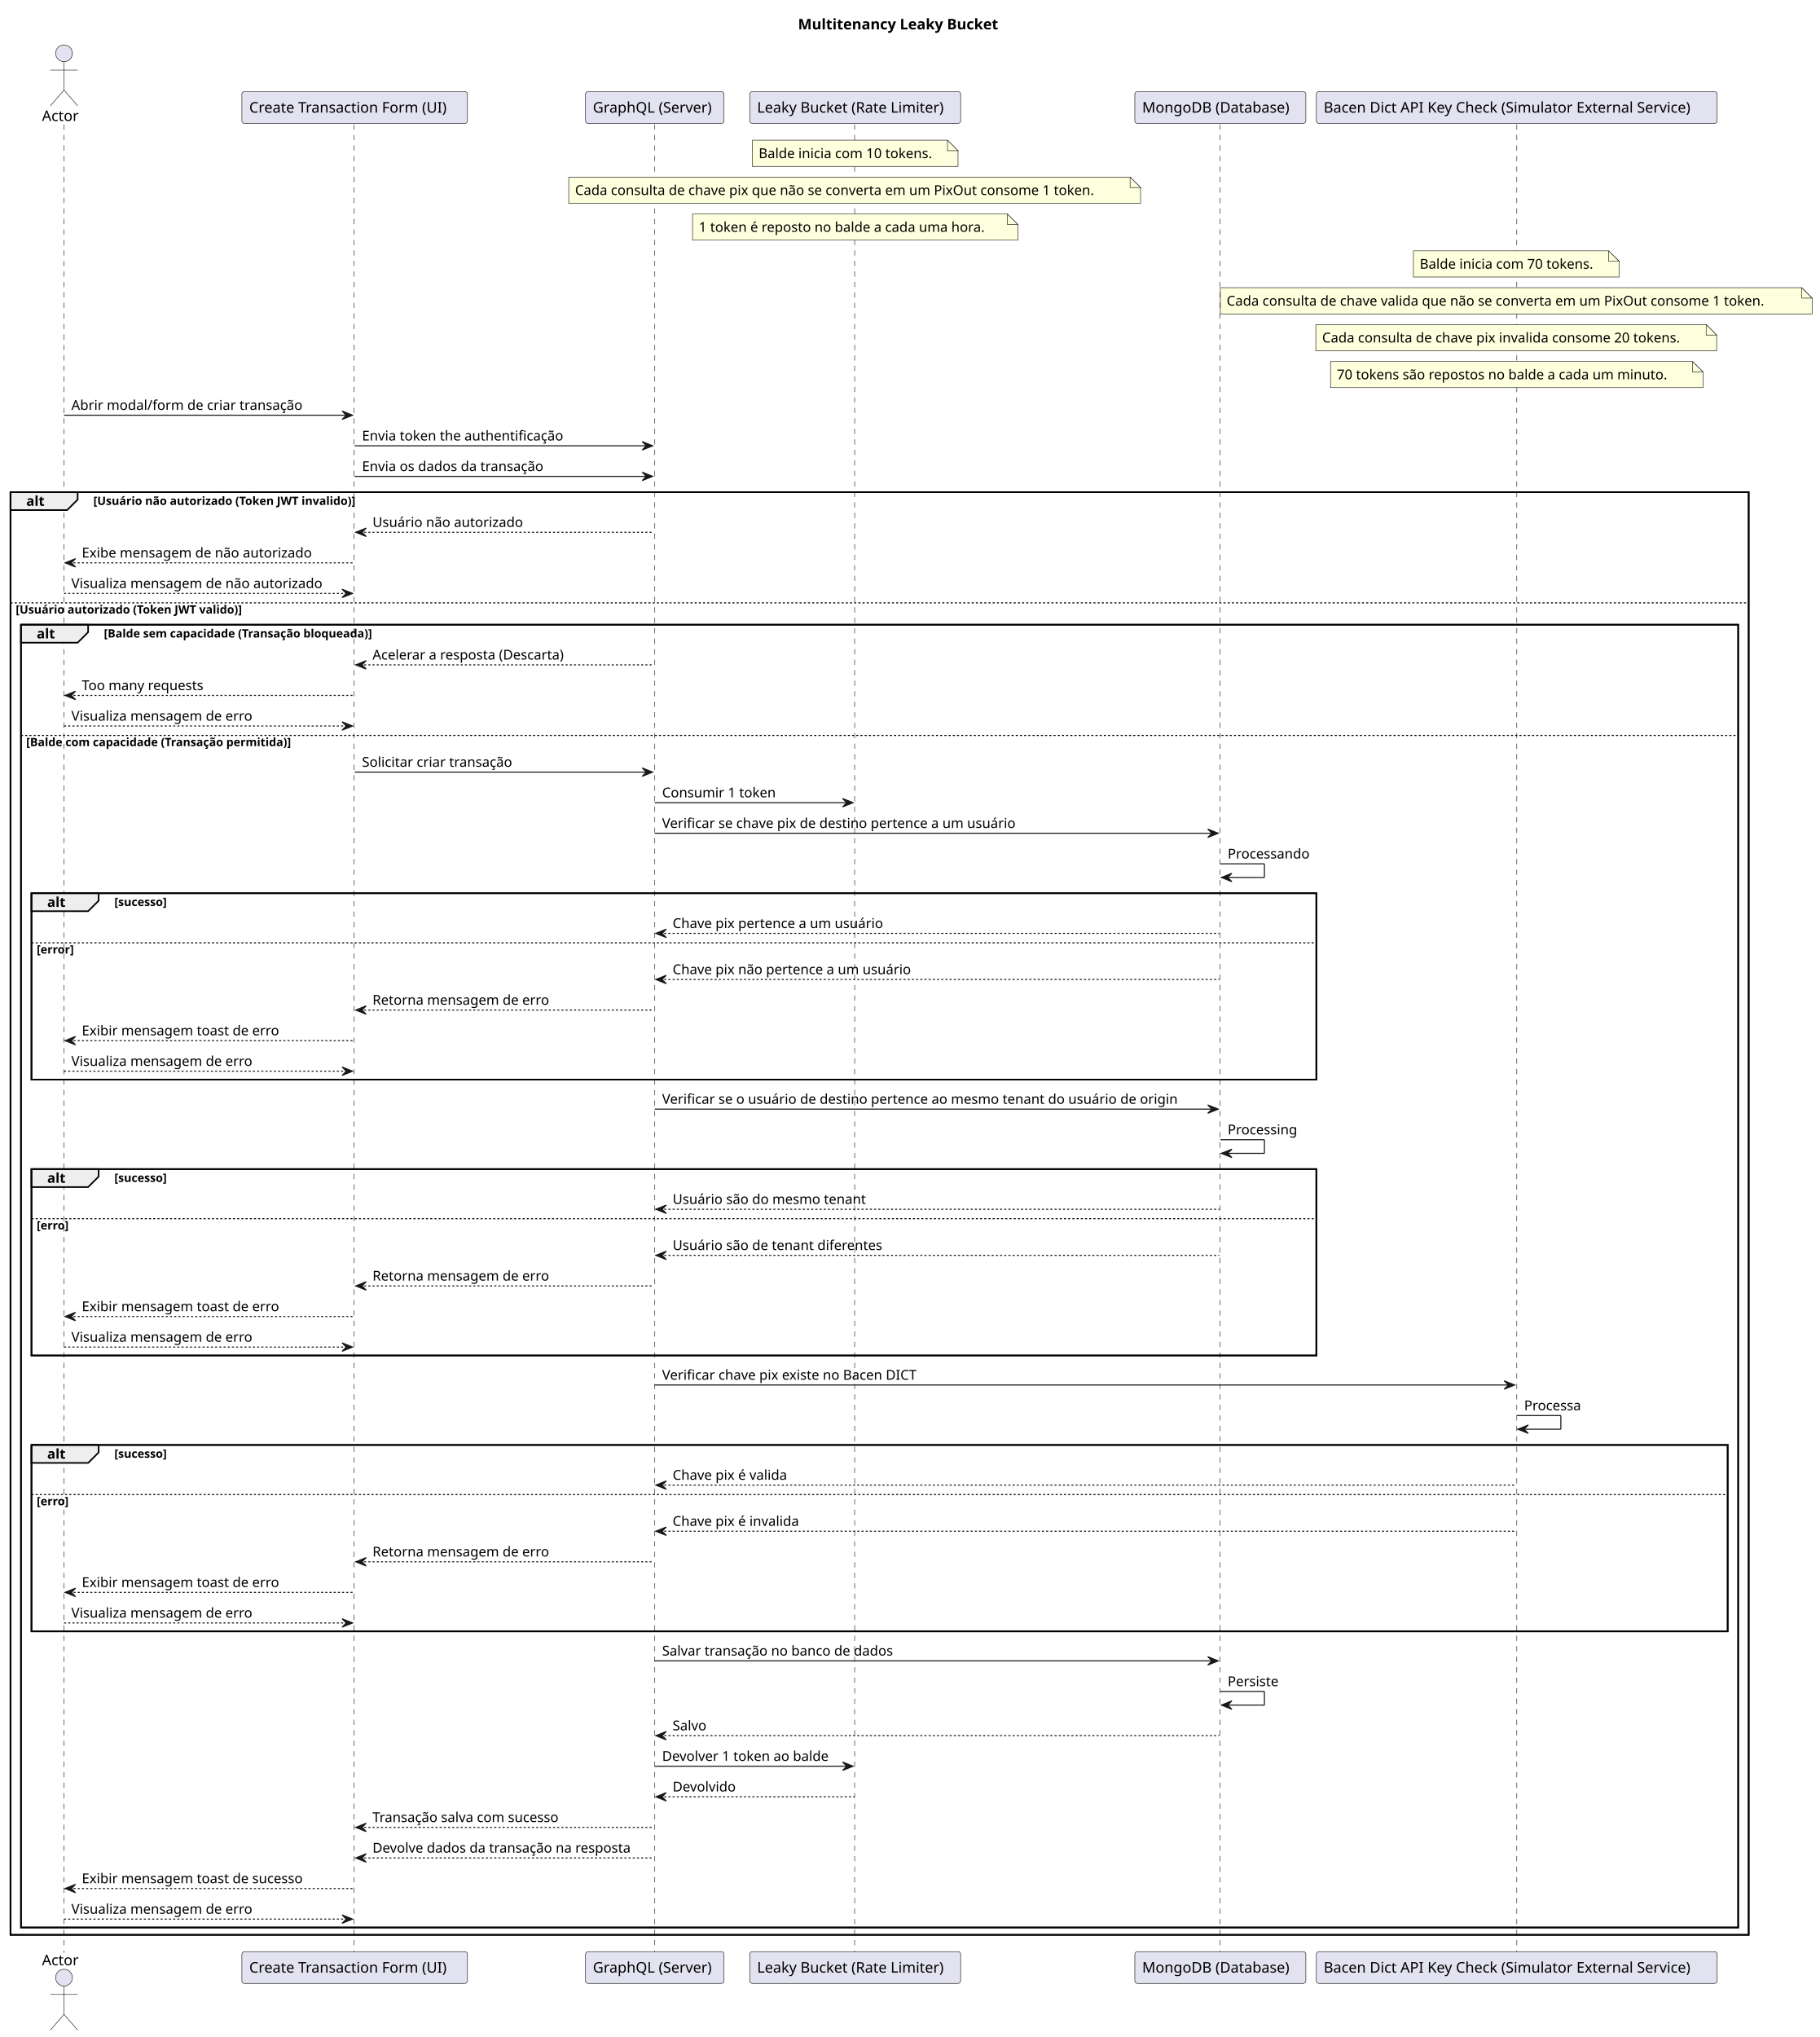
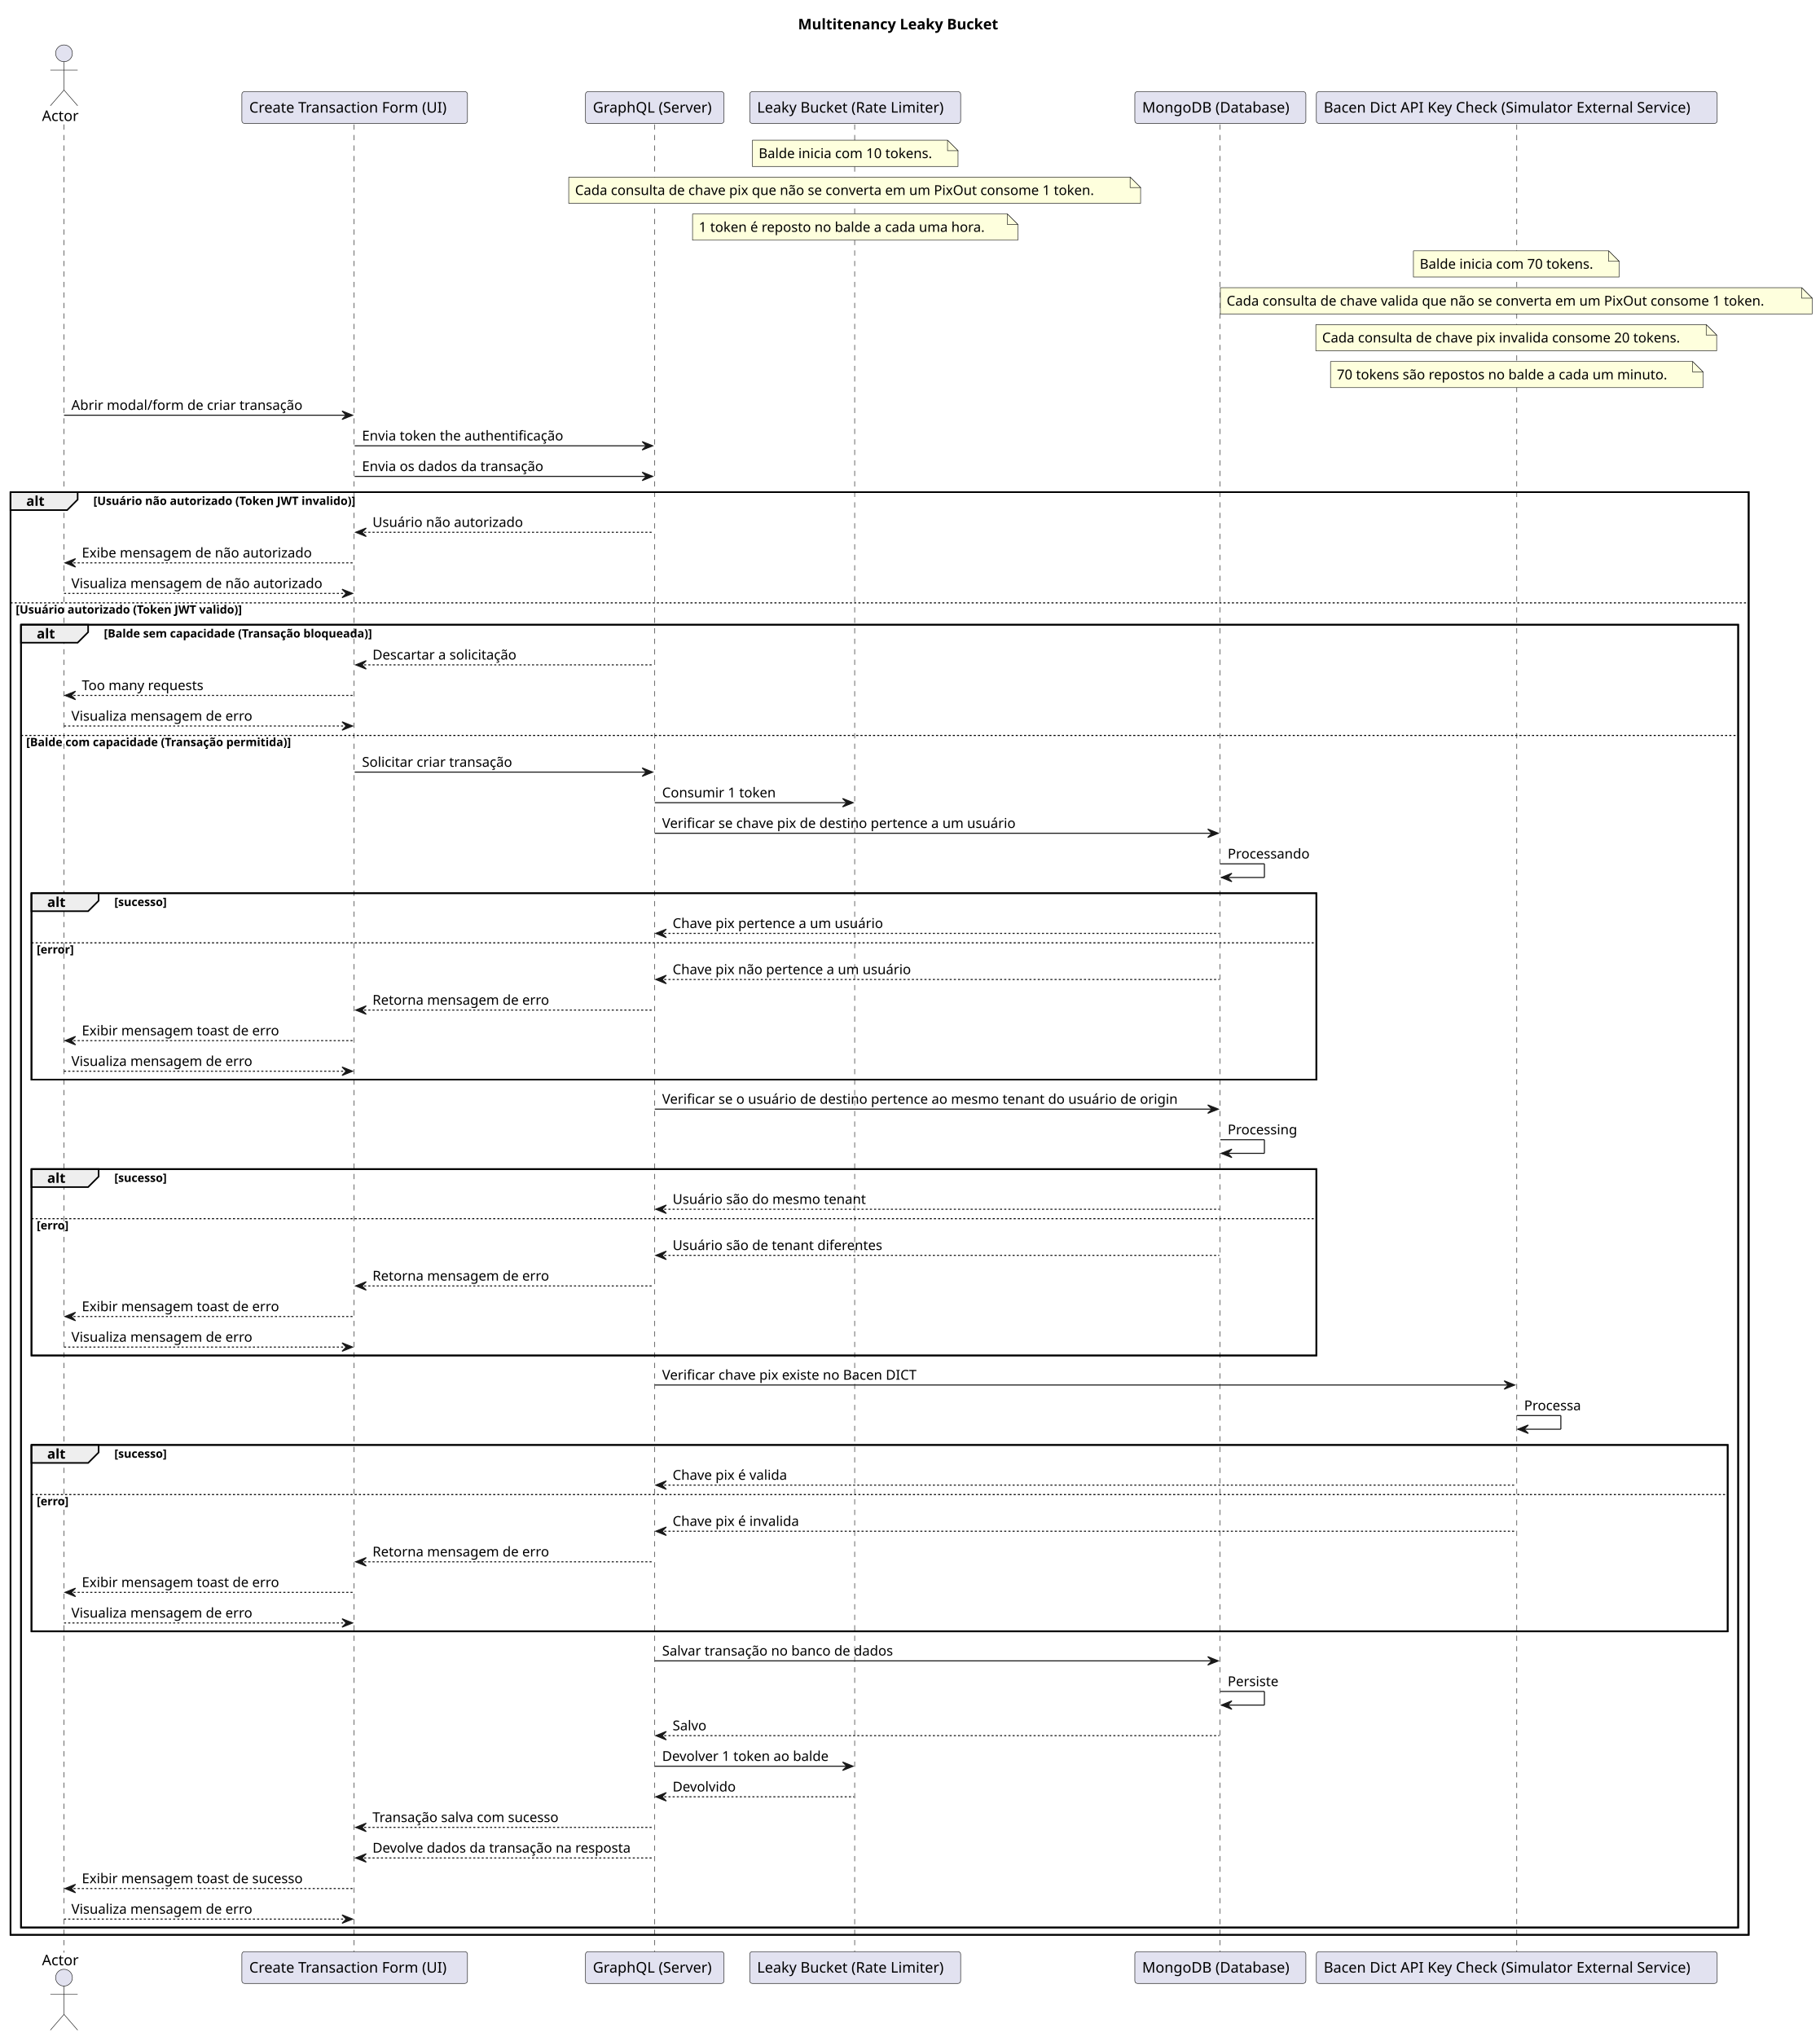
<svg xmlns="http://www.w3.org/2000/svg" contentStyleType="text/css" height="1941px" preserveAspectRatio="none" style="width:1734px;height:1941px;background:#FFFFFF;" version="1.1" viewBox="0 0 1734 1941" width="1734px" zoomAndPan="magnify">
  <defs />
  <g>
    <text fill="#000000" font-family="sans-serif" font-size="14" font-weight="bold" lengthAdjust="spacing" textLength="210" x="760.5" y="27.995">Multitenancy Leaky Bucket</text>
    <rect fill="none" height="1374.734" style="stroke:#000000;stroke-width:1.5;" width="1656.5" x="10" y="468.922" />
    <rect fill="none" height="1241.398" style="stroke:#000000;stroke-width:1.5;" width="1636.5" x="20" y="595.258" />
    <rect fill="none" height="177.602" style="stroke:#000000;stroke-width:1.5;" width="1224.5" x="30" y="851.125" />
    <rect fill="none" height="177.602" style="stroke:#000000;stroke-width:1.5;" width="1224.5" x="30" y="1113.992" />
    <rect fill="none" height="177.602" style="stroke:#000000;stroke-width:1.5;" width="1616.5" x="30" y="1376.859" />
    <line style="stroke:#181818;stroke-width:0.5;stroke-dasharray:5.0,5.0;" x1="61" x2="61" y1="118.594" y2="1860.656" />
    <line style="stroke:#181818;stroke-width:0.5;stroke-dasharray:5.0,5.0;" x1="337.5" x2="337.5" y1="118.594" y2="1860.656" />
    <line style="stroke:#181818;stroke-width:0.5;stroke-dasharray:5.0,5.0;" x1="624" x2="624" y1="118.594" y2="1860.656" />
    <line style="stroke:#181818;stroke-width:0.5;stroke-dasharray:5.0,5.0;" x1="814.5" x2="814.5" y1="118.594" y2="1860.656" />
    <line style="stroke:#181818;stroke-width:0.5;stroke-dasharray:5.0,5.0;" x1="1162.5" x2="1162.5" y1="118.594" y2="1860.656" />
    <line style="stroke:#181818;stroke-width:0.5;stroke-dasharray:5.0,5.0;" x1="1445.5" x2="1445.5" y1="118.594" y2="1860.656" />
    <text fill="#000000" font-family="sans-serif" font-size="14" lengthAdjust="spacing" textLength="36" x="40" y="115.292">Actor</text>
    <ellipse cx="61" cy="50.797" fill="#E2E2F0" rx="8" ry="8" style="stroke:#181818;stroke-width:0.5;" />
    <path d="M61,58.797 L61,85.797 M48,66.797 L74,66.797 M61,85.797 L48,100.797 M61,85.797 L74,100.797 " fill="none" style="stroke:#181818;stroke-width:0.5;" />
    <text fill="#000000" font-family="sans-serif" font-size="14" lengthAdjust="spacing" textLength="36" x="40" y="1872.651">Actor</text>
    <ellipse cx="61" cy="1884.453" fill="#E2E2F0" rx="8" ry="8" style="stroke:#181818;stroke-width:0.5;" />
    <path d="M61,1892.453 L61,1919.453 M48,1900.453 L74,1900.453 M61,1919.453 L48,1934.453 M61,1919.453 L74,1934.453 " fill="none" style="stroke:#181818;stroke-width:0.5;" />
    <rect fill="#E2E2F0" height="30.297" rx="2.5" ry="2.5" style="stroke:#181818;stroke-width:0.5;" width="215" x="230.5" y="87.297" />
    <text fill="#000000" font-family="sans-serif" font-size="14" lengthAdjust="spacing" textLength="197" x="237.5" y="107.292">Create Transaction Form (UI)</text>
    <rect fill="#E2E2F0" height="30.297" rx="2.5" ry="2.5" style="stroke:#181818;stroke-width:0.5;" width="215" x="230.5" y="1859.656" />
    <text fill="#000000" font-family="sans-serif" font-size="14" lengthAdjust="spacing" textLength="197" x="237.5" y="1879.651">Create Transaction Form (UI)</text>
    <rect fill="#E2E2F0" height="30.297" rx="2.5" ry="2.5" style="stroke:#181818;stroke-width:0.5;" width="132" x="558" y="87.297" />
    <text fill="#000000" font-family="sans-serif" font-size="14" lengthAdjust="spacing" textLength="118" x="565" y="107.292">GraphQL (Server)</text>
    <rect fill="#E2E2F0" height="30.297" rx="2.5" ry="2.5" style="stroke:#181818;stroke-width:0.5;" width="132" x="558" y="1859.656" />
    <text fill="#000000" font-family="sans-serif" font-size="14" lengthAdjust="spacing" textLength="118" x="565" y="1879.651">GraphQL (Server)</text>
    <rect fill="#E2E2F0" height="30.297" rx="2.5" ry="2.5" style="stroke:#181818;stroke-width:0.5;" width="201" x="714.5" y="87.297" />
    <text fill="#000000" font-family="sans-serif" font-size="14" lengthAdjust="spacing" textLength="187" x="721.5" y="107.292">Leaky Bucket (Rate Limiter)</text>
    <rect fill="#E2E2F0" height="30.297" rx="2.5" ry="2.5" style="stroke:#181818;stroke-width:0.5;" width="201" x="714.5" y="1859.656" />
    <text fill="#000000" font-family="sans-serif" font-size="14" lengthAdjust="spacing" textLength="187" x="721.5" y="1879.651">Leaky Bucket (Rate Limiter)</text>
    <rect fill="#E2E2F0" height="30.297" rx="2.5" ry="2.5" style="stroke:#181818;stroke-width:0.5;" width="163" x="1081.5" y="87.297" />
    <text fill="#000000" font-family="sans-serif" font-size="14" lengthAdjust="spacing" textLength="149" x="1088.5" y="107.292">MongoDB (Database)</text>
    <rect fill="#E2E2F0" height="30.297" rx="2.5" ry="2.5" style="stroke:#181818;stroke-width:0.5;" width="163" x="1081.5" y="1859.656" />
    <text fill="#000000" font-family="sans-serif" font-size="14" lengthAdjust="spacing" textLength="149" x="1088.5" y="1879.651">MongoDB (Database)</text>
    <rect fill="#E2E2F0" height="30.297" rx="2.5" ry="2.5" style="stroke:#181818;stroke-width:0.5;" width="382" x="1254.5" y="87.297" />
    <text fill="#000000" font-family="sans-serif" font-size="14" lengthAdjust="spacing" textLength="368" x="1261.5" y="107.292">Bacen Dict API Key Check (Simulator External Service)</text>
    <rect fill="#E2E2F0" height="30.297" rx="2.5" ry="2.5" style="stroke:#181818;stroke-width:0.5;" width="382" x="1254.5" y="1859.656" />
    <text fill="#000000" font-family="sans-serif" font-size="14" lengthAdjust="spacing" textLength="368" x="1261.5" y="1879.651">Bacen Dict API Key Check (Simulator External Service)</text>
    <path d="M717,133.594 L717,158.594 L913,158.594 L913,143.594 L903,133.594 L717,133.594 " fill="#FEFFDD" style="stroke:#181818;stroke-width:0.5;" />
    <path d="M903,133.594 L903,143.594 L913,143.594 L903,133.594 " fill="#FEFFDD" style="stroke:#181818;stroke-width:0.5;" />
    <text fill="#000000" font-family="sans-serif" font-size="13" lengthAdjust="spacing" textLength="175" x="723" y="150.661">Balde inicia com 10 tokens.</text>
    <path d="M542,168.727 L542,193.727 L1087,193.727 L1087,178.727 L1077,168.727 L542,168.727 " fill="#FEFFDD" style="stroke:#181818;stroke-width:0.5;" />
    <path d="M1077,168.727 L1077,178.727 L1087,178.727 L1077,168.727 " fill="#FEFFDD" style="stroke:#181818;stroke-width:0.5;" />
    <text fill="#000000" font-family="sans-serif" font-size="13" lengthAdjust="spacing" textLength="524" x="548" y="185.793">Cada consulta de chave pix que não se converta em um PixOut consome 1 token.</text>
    <path d="M660,203.859 L660,228.859 L970,228.859 L970,213.859 L960,203.859 L660,203.859 " fill="#FEFFDD" style="stroke:#181818;stroke-width:0.5;" />
    <path d="M960,203.859 L960,213.859 L970,213.859 L960,203.859 " fill="#FEFFDD" style="stroke:#181818;stroke-width:0.5;" />
    <text fill="#000000" font-family="sans-serif" font-size="13" lengthAdjust="spacing" textLength="289" x="666" y="220.926">1 token é reposto no balde a cada uma hora.</text>
    <path d="M1347,238.992 L1347,263.992 L1543,263.992 L1543,248.992 L1533,238.992 L1347,238.992 " fill="#FEFFDD" style="stroke:#181818;stroke-width:0.5;" />
    <path d="M1533,238.992 L1533,248.992 L1543,248.992 L1533,238.992 " fill="#FEFFDD" style="stroke:#181818;stroke-width:0.5;" />
    <text fill="#000000" font-family="sans-serif" font-size="13" lengthAdjust="spacing" textLength="175" x="1353" y="256.059">Balde inicia com 70 tokens.</text>
    <path d="M1163,274.125 L1163,299.125 L1727,299.125 L1727,284.125 L1717,274.125 L1163,274.125 " fill="#FEFFDD" style="stroke:#181818;stroke-width:0.5;" />
    <path d="M1717,274.125 L1717,284.125 L1727,284.125 L1717,274.125 " fill="#FEFFDD" style="stroke:#181818;stroke-width:0.5;" />
    <text fill="#000000" font-family="sans-serif" font-size="13" lengthAdjust="spacing" textLength="543" x="1169" y="291.192">Cada consulta de chave valida que não se converta em um PixOut consome 1 token.</text>
    <path d="M1254,309.258 L1254,334.258 L1636,334.258 L1636,319.258 L1626,309.258 L1254,309.258 " fill="#FEFFDD" style="stroke:#181818;stroke-width:0.5;" />
    <path d="M1626,309.258 L1626,319.258 L1636,319.258 L1626,309.258 " fill="#FEFFDD" style="stroke:#181818;stroke-width:0.5;" />
    <text fill="#000000" font-family="sans-serif" font-size="13" lengthAdjust="spacing" textLength="361" x="1260" y="326.325">Cada consulta de chave pix invalida consome 20 tokens.</text>
    <path d="M1268,344.391 L1268,369.391 L1623,369.391 L1623,354.391 L1613,344.391 L1268,344.391 " fill="#FEFFDD" style="stroke:#181818;stroke-width:0.5;" />
    <path d="M1613,344.391 L1613,354.391 L1623,354.391 L1613,344.391 " fill="#FEFFDD" style="stroke:#181818;stroke-width:0.5;" />
    <text fill="#000000" font-family="sans-serif" font-size="13" lengthAdjust="spacing" textLength="334" x="1274" y="361.457">70 tokens são repostos no balde a cada um minuto.</text>
    <polygon fill="#181818" points="326,391.656,336,395.656,326,399.656,330,395.656" style="stroke:#181818;stroke-width:1.0;" />
    <line style="stroke:#181818;stroke-width:1.0;" x1="61" x2="332" y1="395.656" y2="395.656" />
    <text fill="#000000" font-family="sans-serif" font-size="13" lengthAdjust="spacing" textLength="228" x="68" y="390.59">Abrir modal/form de criar transação</text>
    <polygon fill="#181818" points="612,420.789,622,424.789,612,428.789,616,424.789" style="stroke:#181818;stroke-width:1.0;" />
    <line style="stroke:#181818;stroke-width:1.0;" x1="338" x2="618" y1="424.789" y2="424.789" />
    <text fill="#000000" font-family="sans-serif" font-size="13" lengthAdjust="spacing" textLength="201" x="345" y="419.723">Envia token the authentificação</text>
    <polygon fill="#181818" points="612,449.922,622,453.922,612,457.922,616,453.922" style="stroke:#181818;stroke-width:1.0;" />
    <line style="stroke:#181818;stroke-width:1.0;" x1="338" x2="618" y1="453.922" y2="453.922" />
    <text fill="#000000" font-family="sans-serif" font-size="13" lengthAdjust="spacing" textLength="184" x="345" y="448.856">Envia os dados da transação</text>
    <path d="M10,468.922 L74,468.922 L74,476.055 L64,486.055 L10,486.055 L10,468.922 " fill="#EEEEEE" style="stroke:#000000;stroke-width:1.5;" />
    <rect fill="none" height="1374.734" style="stroke:#000000;stroke-width:1.5;" width="1656.5" x="10" y="468.922" />
    <text fill="#000000" font-family="sans-serif" font-size="13" font-weight="bold" lengthAdjust="spacing" textLength="19" x="25" y="481.989">alt</text>
    <text fill="#000000" font-family="sans-serif" font-size="11" font-weight="bold" lengthAdjust="spacing" textLength="297" x="89" y="481.132">[Usuário não autorizado (Token JWT invalido)]</text>
    <polygon fill="#181818" points="349,503.188,339,507.188,349,511.188,345,507.188" style="stroke:#181818;stroke-width:1.0;" />
    <line style="stroke:#181818;stroke-width:1.0;stroke-dasharray:2.0,2.0;" x1="343" x2="623" y1="507.188" y2="507.188" />
    <text fill="#000000" font-family="sans-serif" font-size="13" lengthAdjust="spacing" textLength="149" x="355" y="502.122">Usuário não autorizado</text>
    <polygon fill="#181818" points="72,532.32,62,536.32,72,540.32,68,536.32" style="stroke:#181818;stroke-width:1.0;" />
    <line style="stroke:#181818;stroke-width:1.0;stroke-dasharray:2.0,2.0;" x1="66" x2="337" y1="536.32" y2="536.32" />
    <text fill="#000000" font-family="sans-serif" font-size="13" lengthAdjust="spacing" textLength="231" x="78" y="531.254">Exibe mensagem de não autorizado</text>
    <polygon fill="#181818" points="326,561.453,336,565.453,326,569.453,330,565.453" style="stroke:#181818;stroke-width:1.0;" />
    <line style="stroke:#181818;stroke-width:1.0;stroke-dasharray:2.0,2.0;" x1="61" x2="332" y1="565.453" y2="565.453" />
    <text fill="#000000" font-family="sans-serif" font-size="13" lengthAdjust="spacing" textLength="253" x="68" y="560.387">Visualiza mensagem de não autorizado</text>
    <line style="stroke:#000000;stroke-width:1.0;stroke-dasharray:2.0,2.0;" x1="10" x2="1666.5" y1="574.453" y2="574.453" />
    <text fill="#000000" font-family="sans-serif" font-size="11" font-weight="bold" lengthAdjust="spacing" textLength="257" x="15" y="584.664">[Usuário autorizado (Token JWT valido)]</text>
    <path d="M20,595.258 L84,595.258 L84,602.391 L74,612.391 L20,612.391 L20,595.258 " fill="#EEEEEE" style="stroke:#000000;stroke-width:1.5;" />
    <rect fill="none" height="1241.398" style="stroke:#000000;stroke-width:1.5;" width="1636.5" x="20" y="595.258" />
    <text fill="#000000" font-family="sans-serif" font-size="13" font-weight="bold" lengthAdjust="spacing" textLength="19" x="35" y="608.325">alt</text>
    <text fill="#000000" font-family="sans-serif" font-size="11" font-weight="bold" lengthAdjust="spacing" textLength="308" x="99" y="607.468">[Balde sem capacidade (Transação bloqueada)]</text>
    <polygon fill="#181818" points="349,629.523,339,633.523,349,637.523,345,633.523" style="stroke:#181818;stroke-width:1.0;" />
    <line style="stroke:#181818;stroke-width:1.0;stroke-dasharray:2.0,2.0;" x1="343" x2="623" y1="633.523" y2="633.523" />
-     <text fill="#000000" font-family="sans-serif" font-size="13" lengthAdjust="spacing" textLength="197" x="355" y="628.457">Acelerar a resposta (Descarta)</text>
+     <text fill="#000000" font-family="sans-serif" font-size="13" lengthAdjust="spacing" textLength="146" x="355" y="628.457">Descartar a solicitação</text>
    <polygon fill="#181818" points="72,658.656,62,662.656,72,666.656,68,662.656" style="stroke:#181818;stroke-width:1.0;" />
    <line style="stroke:#181818;stroke-width:1.0;stroke-dasharray:2.0,2.0;" x1="66" x2="337" y1="662.656" y2="662.656" />
    <text fill="#000000" font-family="sans-serif" font-size="13" lengthAdjust="spacing" textLength="123" x="78" y="657.59">Too many requests</text>
    <polygon fill="#181818" points="326,687.789,336,691.789,326,695.789,330,691.789" style="stroke:#181818;stroke-width:1.0;" />
    <line style="stroke:#181818;stroke-width:1.0;stroke-dasharray:2.0,2.0;" x1="61" x2="332" y1="691.789" y2="691.789" />
    <text fill="#000000" font-family="sans-serif" font-size="13" lengthAdjust="spacing" textLength="183" x="68" y="686.723">Visualiza mensagem de erro</text>
    <line style="stroke:#000000;stroke-width:1.0;stroke-dasharray:2.0,2.0;" x1="20" x2="1656.5" y1="700.789" y2="700.789" />
    <text fill="#000000" font-family="sans-serif" font-size="11" font-weight="bold" lengthAdjust="spacing" textLength="301" x="25" y="711">[Balde com capacidade (Transação permitida)]</text>
    <polygon fill="#181818" points="612,731.727,622,735.727,612,739.727,616,735.727" style="stroke:#181818;stroke-width:1.0;" />
    <line style="stroke:#181818;stroke-width:1.0;" x1="338" x2="618" y1="735.727" y2="735.727" />
    <text fill="#000000" font-family="sans-serif" font-size="13" lengthAdjust="spacing" textLength="151" x="345" y="730.661">Solicitar criar transação</text>
    <polygon fill="#181818" points="803,760.859,813,764.859,803,768.859,807,764.859" style="stroke:#181818;stroke-width:1.0;" />
    <line style="stroke:#181818;stroke-width:1.0;" x1="624" x2="809" y1="764.859" y2="764.859" />
    <text fill="#000000" font-family="sans-serif" font-size="13" lengthAdjust="spacing" textLength="113" x="631" y="759.793">Consumir 1 token</text>
    <polygon fill="#181818" points="1151,789.992,1161,793.992,1151,797.992,1155,793.992" style="stroke:#181818;stroke-width:1.0;" />
    <line style="stroke:#181818;stroke-width:1.0;" x1="624" x2="1157" y1="793.992" y2="793.992" />
    <text fill="#000000" font-family="sans-serif" font-size="13" lengthAdjust="spacing" textLength="355" x="631" y="788.926">Verificar se chave pix de destino pertence a um usuário</text>
    <line style="stroke:#181818;stroke-width:1.0;" x1="1163" x2="1205" y1="823.125" y2="823.125" />
    <line style="stroke:#181818;stroke-width:1.0;" x1="1205" x2="1205" y1="823.125" y2="836.125" />
    <line style="stroke:#181818;stroke-width:1.0;" x1="1164" x2="1205" y1="836.125" y2="836.125" />
    <polygon fill="#181818" points="1174,832.125,1164,836.125,1174,840.125,1170,836.125" style="stroke:#181818;stroke-width:1.0;" />
    <text fill="#000000" font-family="sans-serif" font-size="13" lengthAdjust="spacing" textLength="82" x="1170" y="818.059">Processando</text>
    <path d="M30,851.125 L94,851.125 L94,858.258 L84,868.258 L30,868.258 L30,851.125 " fill="#EEEEEE" style="stroke:#000000;stroke-width:1.5;" />
    <rect fill="none" height="177.602" style="stroke:#000000;stroke-width:1.5;" width="1224.5" x="30" y="851.125" />
    <text fill="#000000" font-family="sans-serif" font-size="13" font-weight="bold" lengthAdjust="spacing" textLength="19" x="45" y="864.192">alt</text>
    <text fill="#000000" font-family="sans-serif" font-size="11" font-weight="bold" lengthAdjust="spacing" textLength="62" x="109" y="863.335">[sucesso]</text>
    <polygon fill="#181818" points="635,885.391,625,889.391,635,893.391,631,889.391" style="stroke:#181818;stroke-width:1.0;" />
    <line style="stroke:#181818;stroke-width:1.0;stroke-dasharray:2.0,2.0;" x1="629" x2="1162" y1="889.391" y2="889.391" />
    <text fill="#000000" font-family="sans-serif" font-size="13" lengthAdjust="spacing" textLength="211" x="641" y="884.325">Chave pix pertence a um usuário</text>
    <line style="stroke:#000000;stroke-width:1.0;stroke-dasharray:2.0,2.0;" x1="30" x2="1254.5" y1="898.391" y2="898.391" />
    <text fill="#000000" font-family="sans-serif" font-size="11" font-weight="bold" lengthAdjust="spacing" textLength="41" x="35" y="908.601">[error]</text>
    <polygon fill="#181818" points="635,929.328,625,933.328,635,937.328,631,933.328" style="stroke:#181818;stroke-width:1.0;" />
    <line style="stroke:#181818;stroke-width:1.0;stroke-dasharray:2.0,2.0;" x1="629" x2="1162" y1="933.328" y2="933.328" />
    <text fill="#000000" font-family="sans-serif" font-size="13" lengthAdjust="spacing" textLength="239" x="641" y="928.262">Chave pix não pertence a um usuário</text>
    <polygon fill="#181818" points="349,958.461,339,962.461,349,966.461,345,962.461" style="stroke:#181818;stroke-width:1.0;" />
    <line style="stroke:#181818;stroke-width:1.0;stroke-dasharray:2.0,2.0;" x1="343" x2="623" y1="962.461" y2="962.461" />
    <text fill="#000000" font-family="sans-serif" font-size="13" lengthAdjust="spacing" textLength="177" x="355" y="957.395">Retorna mensagem de erro</text>
    <polygon fill="#181818" points="72,987.594,62,991.594,72,995.594,68,991.594" style="stroke:#181818;stroke-width:1.0;" />
    <line style="stroke:#181818;stroke-width:1.0;stroke-dasharray:2.0,2.0;" x1="66" x2="337" y1="991.594" y2="991.594" />
    <text fill="#000000" font-family="sans-serif" font-size="13" lengthAdjust="spacing" textLength="198" x="78" y="986.528">Exibir mensagem toast de erro</text>
    <polygon fill="#181818" points="326,1016.727,336,1020.727,326,1024.727,330,1020.727" style="stroke:#181818;stroke-width:1.0;" />
    <line style="stroke:#181818;stroke-width:1.0;stroke-dasharray:2.0,2.0;" x1="61" x2="332" y1="1020.727" y2="1020.727" />
    <text fill="#000000" font-family="sans-serif" font-size="13" lengthAdjust="spacing" textLength="183" x="68" y="1015.661">Visualiza mensagem de erro</text>
    <polygon fill="#181818" points="1151,1052.859,1161,1056.859,1151,1060.859,1155,1056.859" style="stroke:#181818;stroke-width:1.0;" />
    <line style="stroke:#181818;stroke-width:1.0;" x1="624" x2="1157" y1="1056.859" y2="1056.859" />
    <text fill="#000000" font-family="sans-serif" font-size="13" lengthAdjust="spacing" textLength="515" x="631" y="1051.793">Verificar se o usuário de destino pertence ao mesmo tenant do usuário de origin</text>
    <line style="stroke:#181818;stroke-width:1.0;" x1="1163" x2="1205" y1="1085.992" y2="1085.992" />
    <line style="stroke:#181818;stroke-width:1.0;" x1="1205" x2="1205" y1="1085.992" y2="1098.992" />
    <line style="stroke:#181818;stroke-width:1.0;" x1="1164" x2="1205" y1="1098.992" y2="1098.992" />
    <polygon fill="#181818" points="1174,1094.992,1164,1098.992,1174,1102.992,1170,1098.992" style="stroke:#181818;stroke-width:1.0;" />
    <text fill="#000000" font-family="sans-serif" font-size="13" lengthAdjust="spacing" textLength="69" x="1170" y="1080.926">Processing</text>
    <path d="M30,1113.992 L94,1113.992 L94,1121.125 L84,1131.125 L30,1131.125 L30,1113.992 " fill="#EEEEEE" style="stroke:#000000;stroke-width:1.5;" />
    <rect fill="none" height="177.602" style="stroke:#000000;stroke-width:1.5;" width="1224.5" x="30" y="1113.992" />
    <text fill="#000000" font-family="sans-serif" font-size="13" font-weight="bold" lengthAdjust="spacing" textLength="19" x="45" y="1127.059">alt</text>
    <text fill="#000000" font-family="sans-serif" font-size="11" font-weight="bold" lengthAdjust="spacing" textLength="62" x="109" y="1126.203">[sucesso]</text>
    <polygon fill="#181818" points="635,1148.258,625,1152.258,635,1156.258,631,1152.258" style="stroke:#181818;stroke-width:1.0;" />
    <line style="stroke:#181818;stroke-width:1.0;stroke-dasharray:2.0,2.0;" x1="629" x2="1162" y1="1152.258" y2="1152.258" />
    <text fill="#000000" font-family="sans-serif" font-size="13" lengthAdjust="spacing" textLength="195" x="641" y="1147.192">Usuário são do mesmo tenant</text>
    <line style="stroke:#000000;stroke-width:1.0;stroke-dasharray:2.0,2.0;" x1="30" x2="1254.5" y1="1161.258" y2="1161.258" />
    <text fill="#000000" font-family="sans-serif" font-size="11" font-weight="bold" lengthAdjust="spacing" textLength="36" x="35" y="1171.468">[erro]</text>
    <polygon fill="#181818" points="635,1192.195,625,1196.195,635,1200.195,631,1196.195" style="stroke:#181818;stroke-width:1.0;" />
    <line style="stroke:#181818;stroke-width:1.0;stroke-dasharray:2.0,2.0;" x1="629" x2="1162" y1="1196.195" y2="1196.195" />
    <text fill="#000000" font-family="sans-serif" font-size="13" lengthAdjust="spacing" textLength="210" x="641" y="1191.129">Usuário são de tenant diferentes</text>
    <polygon fill="#181818" points="349,1221.328,339,1225.328,349,1229.328,345,1225.328" style="stroke:#181818;stroke-width:1.0;" />
    <line style="stroke:#181818;stroke-width:1.0;stroke-dasharray:2.0,2.0;" x1="343" x2="623" y1="1225.328" y2="1225.328" />
    <text fill="#000000" font-family="sans-serif" font-size="13" lengthAdjust="spacing" textLength="177" x="355" y="1220.262">Retorna mensagem de erro</text>
    <polygon fill="#181818" points="72,1250.461,62,1254.461,72,1258.461,68,1254.461" style="stroke:#181818;stroke-width:1.0;" />
    <line style="stroke:#181818;stroke-width:1.0;stroke-dasharray:2.0,2.0;" x1="66" x2="337" y1="1254.461" y2="1254.461" />
    <text fill="#000000" font-family="sans-serif" font-size="13" lengthAdjust="spacing" textLength="198" x="78" y="1249.395">Exibir mensagem toast de erro</text>
    <polygon fill="#181818" points="326,1279.594,336,1283.594,326,1287.594,330,1283.594" style="stroke:#181818;stroke-width:1.0;" />
    <line style="stroke:#181818;stroke-width:1.0;stroke-dasharray:2.0,2.0;" x1="61" x2="332" y1="1283.594" y2="1283.594" />
    <text fill="#000000" font-family="sans-serif" font-size="13" lengthAdjust="spacing" textLength="183" x="68" y="1278.528">Visualiza mensagem de erro</text>
    <polygon fill="#181818" points="1433.5,1315.727,1443.5,1319.727,1433.5,1323.727,1437.5,1319.727" style="stroke:#181818;stroke-width:1.0;" />
    <line style="stroke:#181818;stroke-width:1.0;" x1="624" x2="1439.5" y1="1319.727" y2="1319.727" />
    <text fill="#000000" font-family="sans-serif" font-size="13" lengthAdjust="spacing" textLength="255" x="631" y="1314.661">Verificar chave pix existe no Bacen DICT</text>
    <line style="stroke:#181818;stroke-width:1.0;" x1="1445.5" x2="1487.5" y1="1348.859" y2="1348.859" />
    <line style="stroke:#181818;stroke-width:1.0;" x1="1487.5" x2="1487.5" y1="1348.859" y2="1361.859" />
    <line style="stroke:#181818;stroke-width:1.0;" x1="1446.5" x2="1487.5" y1="1361.859" y2="1361.859" />
    <polygon fill="#181818" points="1456.5,1357.859,1446.5,1361.859,1456.5,1365.859,1452.5,1361.859" style="stroke:#181818;stroke-width:1.0;" />
    <text fill="#000000" font-family="sans-serif" font-size="13" lengthAdjust="spacing" textLength="58" x="1452.5" y="1343.793">Processa</text>
    <path d="M30,1376.859 L94,1376.859 L94,1383.992 L84,1393.992 L30,1393.992 L30,1376.859 " fill="#EEEEEE" style="stroke:#000000;stroke-width:1.5;" />
    <rect fill="none" height="177.602" style="stroke:#000000;stroke-width:1.5;" width="1616.5" x="30" y="1376.859" />
    <text fill="#000000" font-family="sans-serif" font-size="13" font-weight="bold" lengthAdjust="spacing" textLength="19" x="45" y="1389.926">alt</text>
    <text fill="#000000" font-family="sans-serif" font-size="11" font-weight="bold" lengthAdjust="spacing" textLength="62" x="109" y="1389.07">[sucesso]</text>
    <polygon fill="#181818" points="635,1411.125,625,1415.125,635,1419.125,631,1415.125" style="stroke:#181818;stroke-width:1.0;" />
    <line style="stroke:#181818;stroke-width:1.0;stroke-dasharray:2.0,2.0;" x1="629" x2="1444.5" y1="1415.125" y2="1415.125" />
    <text fill="#000000" font-family="sans-serif" font-size="13" lengthAdjust="spacing" textLength="115" x="641" y="1410.059">Chave pix é valida</text>
    <line style="stroke:#000000;stroke-width:1.0;stroke-dasharray:2.0,2.0;" x1="30" x2="1646.5" y1="1424.125" y2="1424.125" />
    <text fill="#000000" font-family="sans-serif" font-size="11" font-weight="bold" lengthAdjust="spacing" textLength="36" x="35" y="1434.335">[erro]</text>
    <polygon fill="#181818" points="635,1455.062,625,1459.062,635,1463.062,631,1459.062" style="stroke:#181818;stroke-width:1.0;" />
    <line style="stroke:#181818;stroke-width:1.0;stroke-dasharray:2.0,2.0;" x1="629" x2="1444.5" y1="1459.062" y2="1459.062" />
    <text fill="#000000" font-family="sans-serif" font-size="13" lengthAdjust="spacing" textLength="126" x="641" y="1453.997">Chave pix é invalida</text>
    <polygon fill="#181818" points="349,1484.195,339,1488.195,349,1492.195,345,1488.195" style="stroke:#181818;stroke-width:1.0;" />
    <line style="stroke:#181818;stroke-width:1.0;stroke-dasharray:2.0,2.0;" x1="343" x2="623" y1="1488.195" y2="1488.195" />
    <text fill="#000000" font-family="sans-serif" font-size="13" lengthAdjust="spacing" textLength="177" x="355" y="1483.129">Retorna mensagem de erro</text>
    <polygon fill="#181818" points="72,1513.328,62,1517.328,72,1521.328,68,1517.328" style="stroke:#181818;stroke-width:1.0;" />
    <line style="stroke:#181818;stroke-width:1.0;stroke-dasharray:2.0,2.0;" x1="66" x2="337" y1="1517.328" y2="1517.328" />
    <text fill="#000000" font-family="sans-serif" font-size="13" lengthAdjust="spacing" textLength="198" x="78" y="1512.262">Exibir mensagem toast de erro</text>
    <polygon fill="#181818" points="326,1542.461,336,1546.461,326,1550.461,330,1546.461" style="stroke:#181818;stroke-width:1.0;" />
    <line style="stroke:#181818;stroke-width:1.0;stroke-dasharray:2.0,2.0;" x1="61" x2="332" y1="1546.461" y2="1546.461" />
    <text fill="#000000" font-family="sans-serif" font-size="13" lengthAdjust="spacing" textLength="183" x="68" y="1541.395">Visualiza mensagem de erro</text>
    <polygon fill="#181818" points="1151,1578.594,1161,1582.594,1151,1586.594,1155,1582.594" style="stroke:#181818;stroke-width:1.0;" />
    <line style="stroke:#181818;stroke-width:1.0;" x1="624" x2="1157" y1="1582.594" y2="1582.594" />
    <text fill="#000000" font-family="sans-serif" font-size="13" lengthAdjust="spacing" textLength="234" x="631" y="1577.528">Salvar transação no banco de dados</text>
    <line style="stroke:#181818;stroke-width:1.0;" x1="1163" x2="1205" y1="1611.727" y2="1611.727" />
    <line style="stroke:#181818;stroke-width:1.0;" x1="1205" x2="1205" y1="1611.727" y2="1624.727" />
    <line style="stroke:#181818;stroke-width:1.0;" x1="1164" x2="1205" y1="1624.727" y2="1624.727" />
    <polygon fill="#181818" points="1174,1620.727,1164,1624.727,1174,1628.727,1170,1624.727" style="stroke:#181818;stroke-width:1.0;" />
    <text fill="#000000" font-family="sans-serif" font-size="13" lengthAdjust="spacing" textLength="51" x="1170" y="1606.661">Persiste</text>
    <polygon fill="#181818" points="635,1649.859,625,1653.859,635,1657.859,631,1653.859" style="stroke:#181818;stroke-width:1.0;" />
    <line style="stroke:#181818;stroke-width:1.0;stroke-dasharray:2.0,2.0;" x1="629" x2="1162" y1="1653.859" y2="1653.859" />
    <text fill="#000000" font-family="sans-serif" font-size="13" lengthAdjust="spacing" textLength="35" x="641" y="1648.793">Salvo</text>
    <polygon fill="#181818" points="803,1678.992,813,1682.992,803,1686.992,807,1682.992" style="stroke:#181818;stroke-width:1.0;" />
    <line style="stroke:#181818;stroke-width:1.0;" x1="624" x2="809" y1="1682.992" y2="1682.992" />
    <text fill="#000000" font-family="sans-serif" font-size="13" lengthAdjust="spacing" textLength="167" x="631" y="1677.926">Devolver 1 token ao balde</text>
    <polygon fill="#181818" points="635,1708.125,625,1712.125,635,1716.125,631,1712.125" style="stroke:#181818;stroke-width:1.0;" />
    <line style="stroke:#181818;stroke-width:1.0;stroke-dasharray:2.0,2.0;" x1="629" x2="814" y1="1712.125" y2="1712.125" />
    <text fill="#000000" font-family="sans-serif" font-size="13" lengthAdjust="spacing" textLength="62" x="641" y="1707.059">Devolvido</text>
    <polygon fill="#181818" points="349,1737.258,339,1741.258,349,1745.258,345,1741.258" style="stroke:#181818;stroke-width:1.0;" />
    <line style="stroke:#181818;stroke-width:1.0;stroke-dasharray:2.0,2.0;" x1="343" x2="623" y1="1741.258" y2="1741.258" />
    <text fill="#000000" font-family="sans-serif" font-size="13" lengthAdjust="spacing" textLength="191" x="355" y="1736.192">Transação salva com sucesso</text>
    <polygon fill="#181818" points="349,1766.391,339,1770.391,349,1774.391,345,1770.391" style="stroke:#181818;stroke-width:1.0;" />
    <line style="stroke:#181818;stroke-width:1.0;stroke-dasharray:2.0,2.0;" x1="343" x2="623" y1="1770.391" y2="1770.391" />
    <text fill="#000000" font-family="sans-serif" font-size="13" lengthAdjust="spacing" textLength="262" x="355" y="1765.325">Devolve dados da transação na resposta</text>
    <polygon fill="#181818" points="72,1795.523,62,1799.523,72,1803.523,68,1799.523" style="stroke:#181818;stroke-width:1.0;" />
    <line style="stroke:#181818;stroke-width:1.0;stroke-dasharray:2.0,2.0;" x1="66" x2="337" y1="1799.523" y2="1799.523" />
    <text fill="#000000" font-family="sans-serif" font-size="13" lengthAdjust="spacing" textLength="224" x="78" y="1794.457">Exibir mensagem toast de sucesso</text>
    <polygon fill="#181818" points="326,1824.656,336,1828.656,326,1832.656,330,1828.656" style="stroke:#181818;stroke-width:1.0;" />
    <line style="stroke:#181818;stroke-width:1.0;stroke-dasharray:2.0,2.0;" x1="61" x2="332" y1="1828.656" y2="1828.656" />
    <text fill="#000000" font-family="sans-serif" font-size="13" lengthAdjust="spacing" textLength="183" x="68" y="1823.59">Visualiza mensagem de erro</text>
  </g>
</svg>
